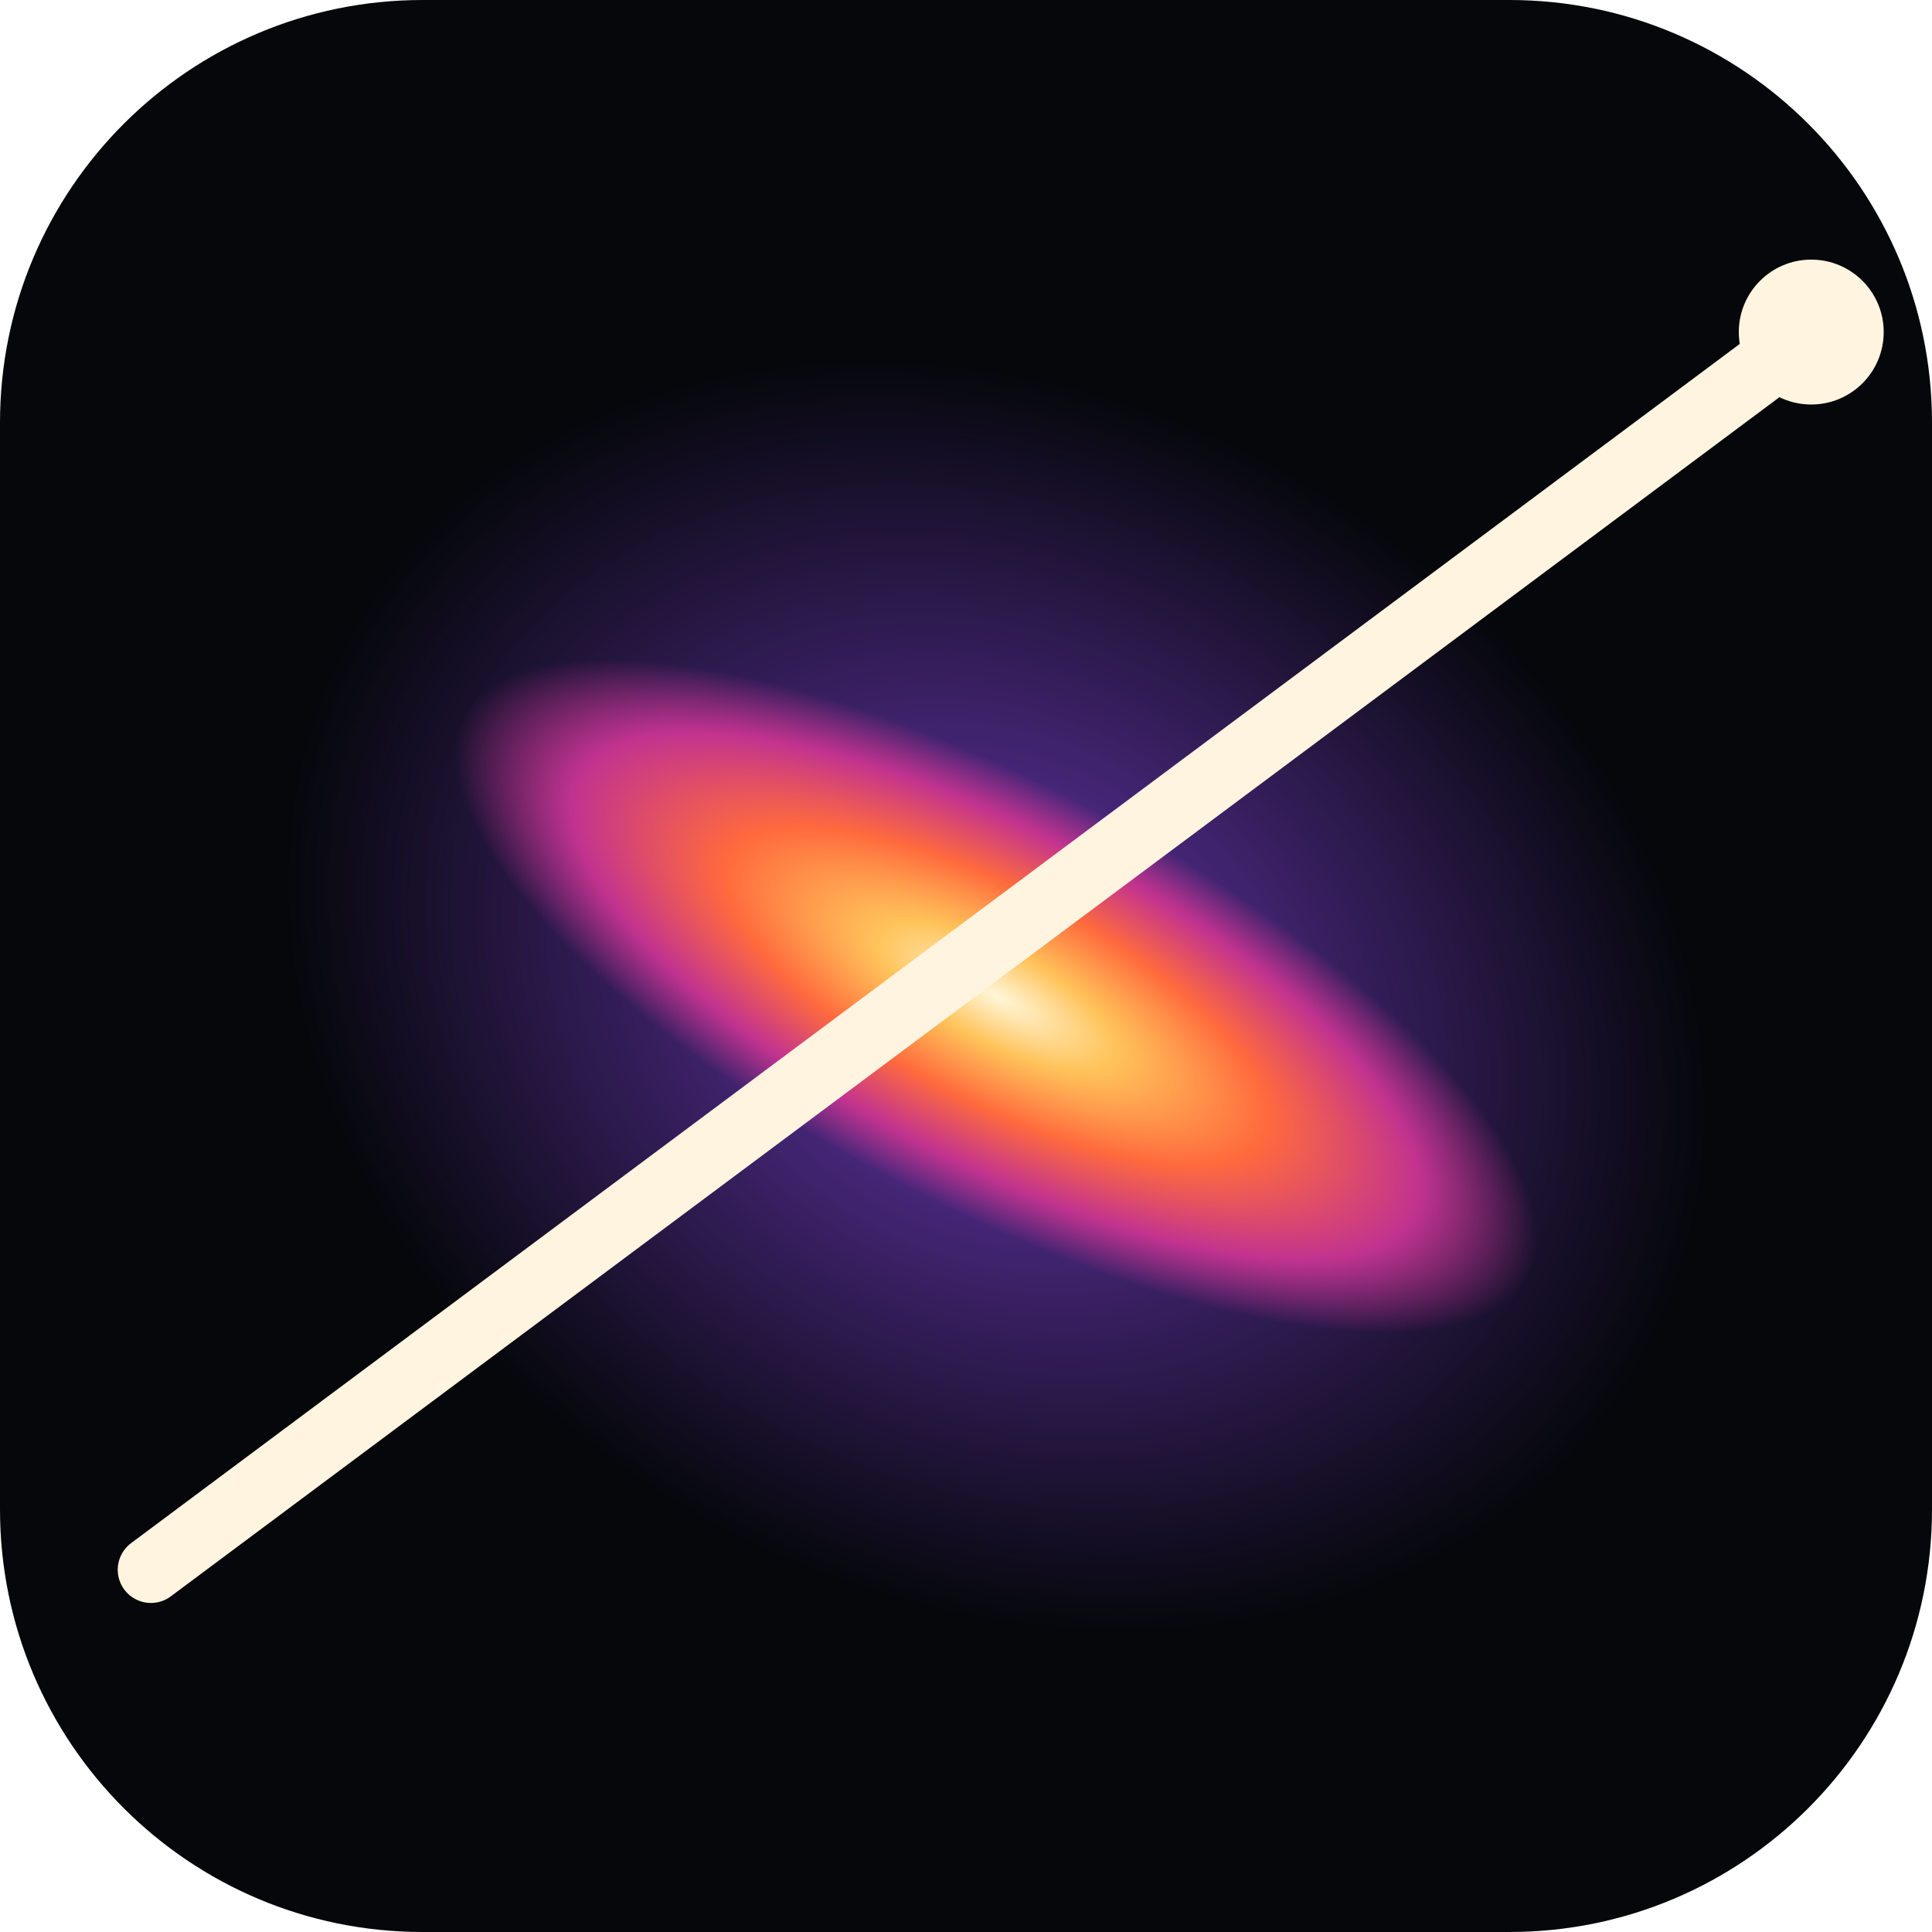
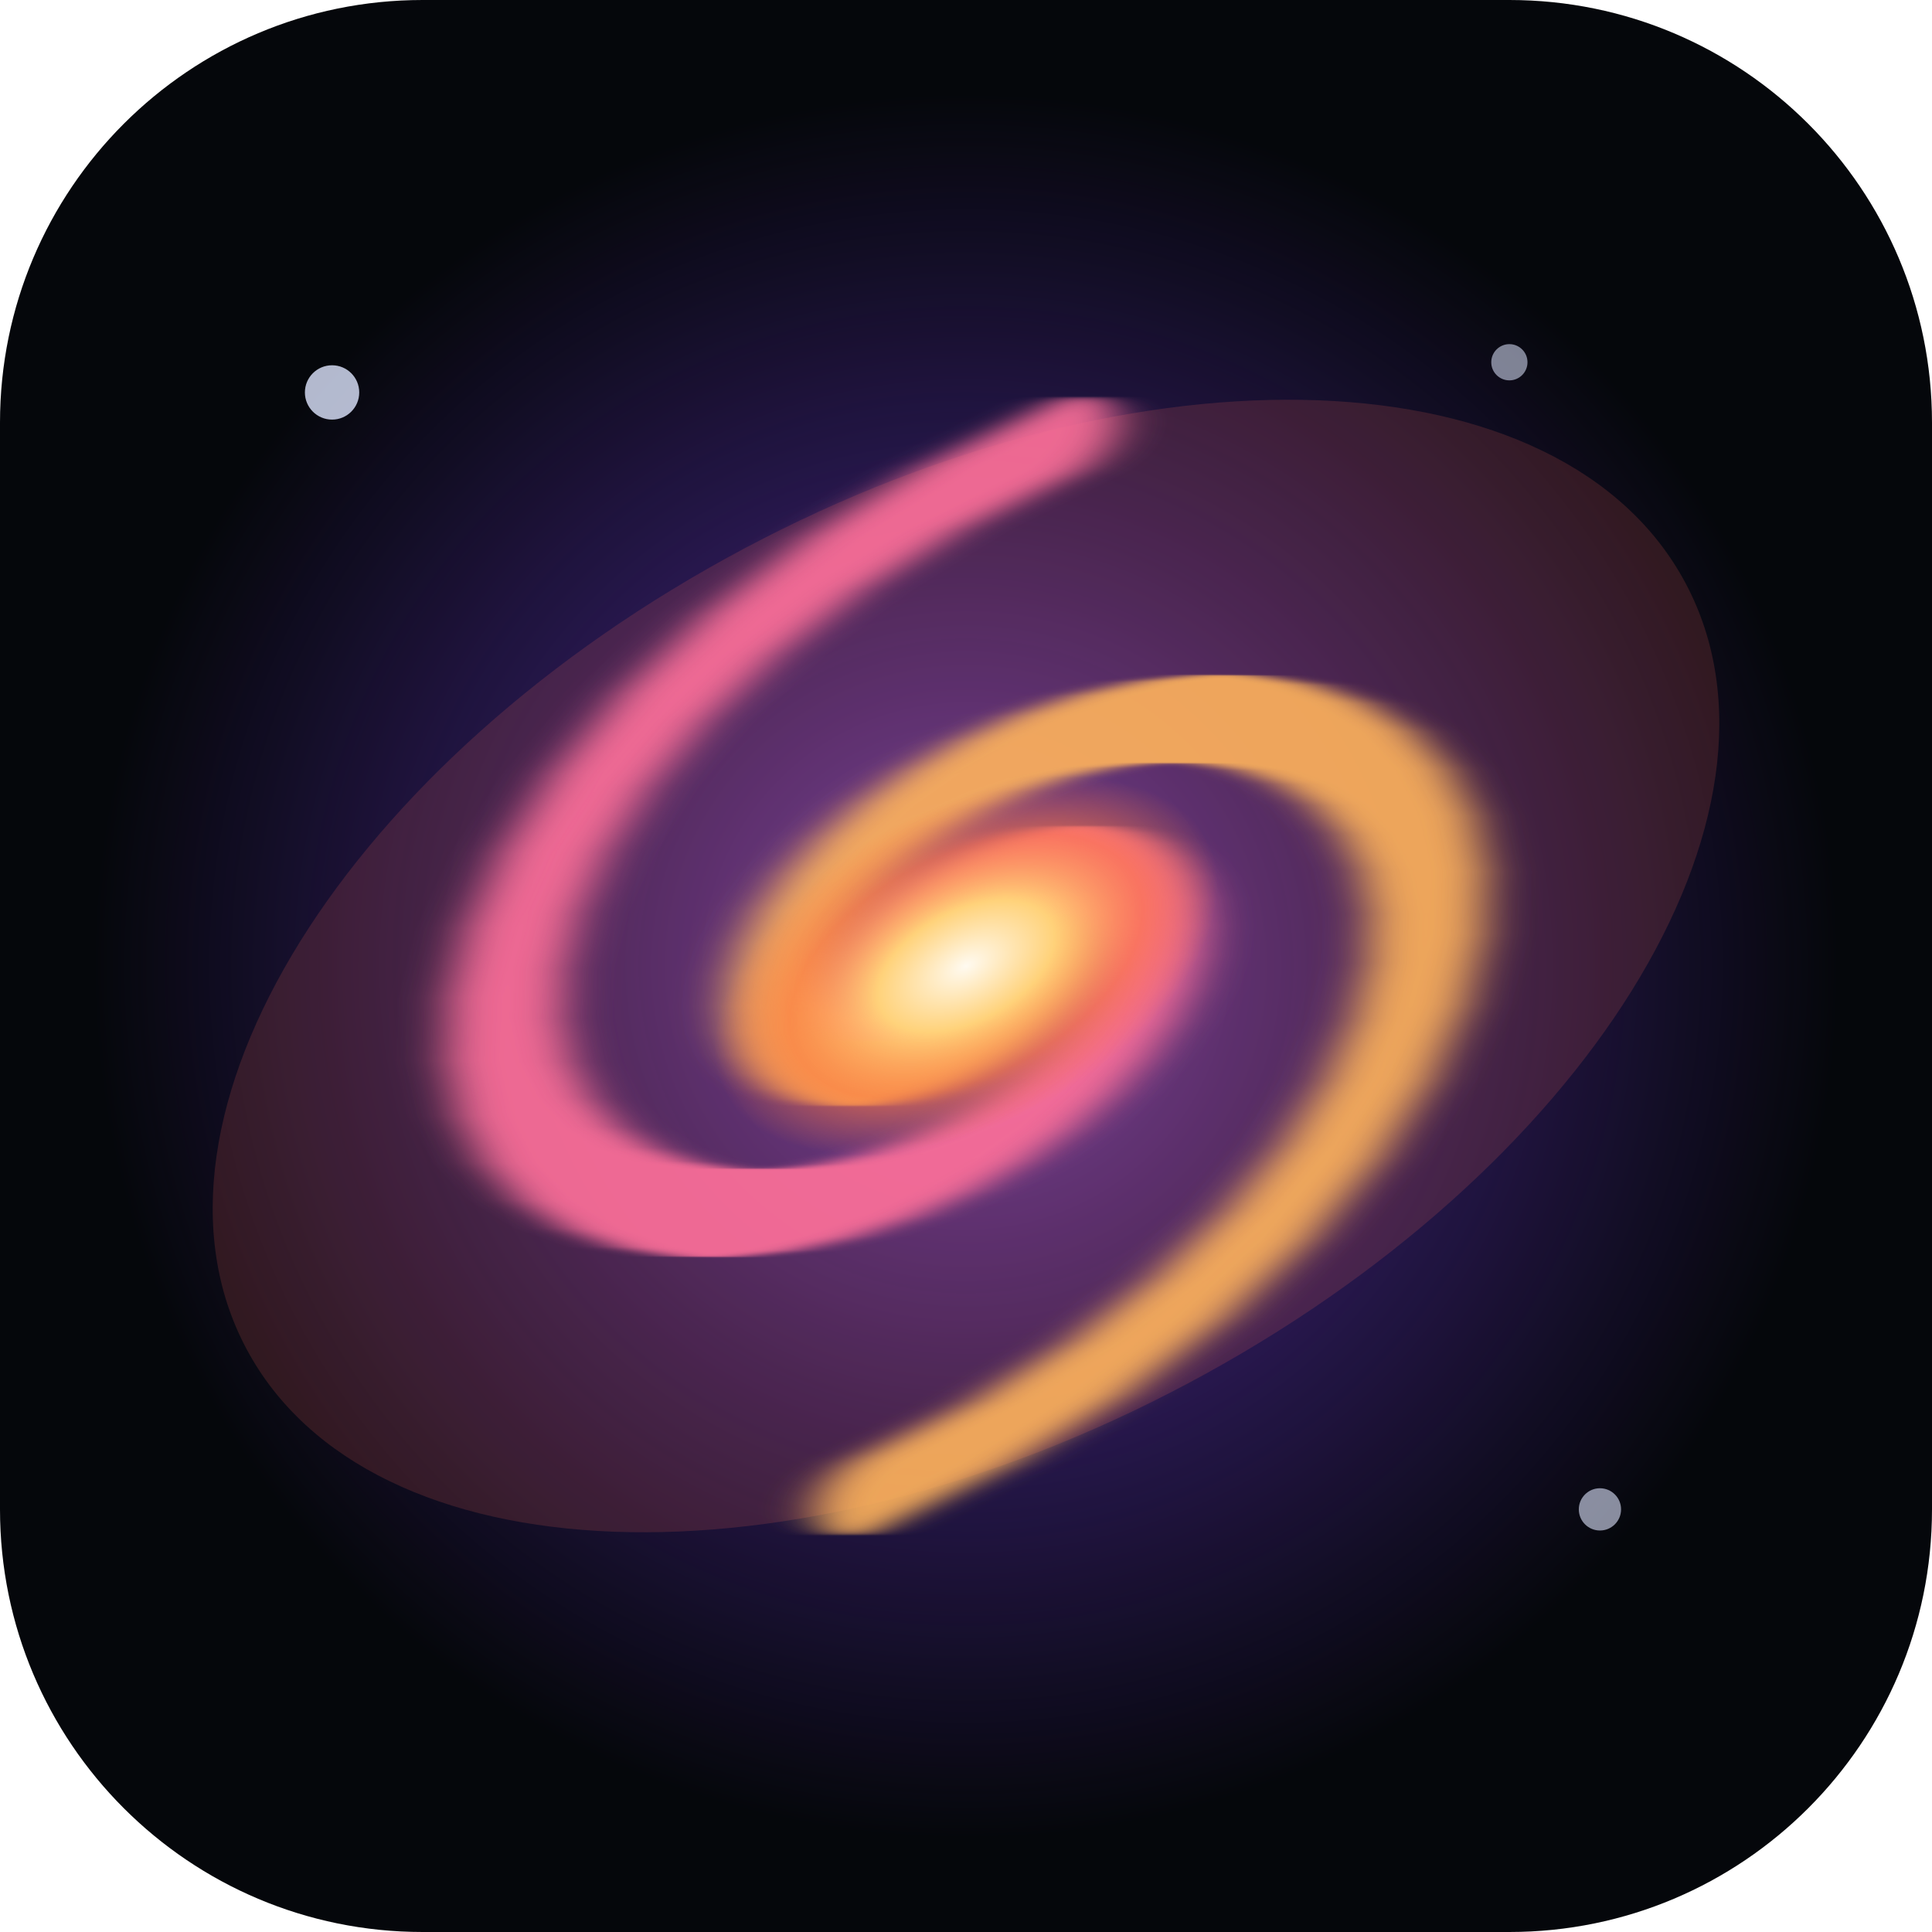
<svg xmlns="http://www.w3.org/2000/svg" viewBox="0 0 64 64">
  <defs>
    <radialGradient id="halo" cx="50%" cy="50%" r="50%">
-       <stop offset="0" stop-color="#7b3fd0" stop-opacity=".85" />
-       <stop offset="1" stop-color="#7b3fd0" stop-opacity="0" />
+       <stop offset="0" stop-color="#8a4fe0" stop-opacity=".75" />
+       <stop offset=".6" stop-color="#5a2fb0" stop-opacity=".35" />
+       <stop offset="1" stop-color="#5a2fb0" stop-opacity="0" />
    </radialGradient>
-     <radialGradient id="disk" cx="50%" cy="50%" r="50%">
-       <stop offset="0" stop-color="#fff6d8" />
-       <stop offset=".22" stop-color="#ffc35a" />
-       <stop offset=".5" stop-color="#ff6a3d" />
-       <stop offset=".78" stop-color="#c2338f" />
-       <stop offset="1" stop-color="#c2338f" stop-opacity="0" />
+     <radialGradient id="core" cx="50%" cy="50%" r="50%">
+       <stop offset="0" stop-color="#fffaf0" />
+       <stop offset=".35" stop-color="#ffd27a" />
+       <stop offset=".7" stop-color="#ff7a3d" stop-opacity=".6" />
+       <stop offset="1" stop-color="#ff7a3d" stop-opacity="0" />
    </radialGradient>
+     <linearGradient id="arm" x1="0" y1="0" x2="1" y2="0">
+       <stop offset="0" stop-color="#ffb35c" />
+       <stop offset=".55" stop-color="#ff5f8a" />
+       <stop offset="1" stop-color="#a24bdc" />
+     </linearGradient>
+     <filter id="soft" x="-20%" y="-20%" width="140%" height="140%">
+       <feGaussianBlur stdDeviation=".7" />
+     </filter>
  </defs>
  <rect width="64" height="64" rx="14" fill="#05070b" />
-   <ellipse cx="33" cy="33" rx="25" ry="20" fill="url(#halo)" transform="rotate(28 33 33)" />
-   <ellipse cx="33" cy="33" rx="20" ry="7" fill="url(#disk)" transform="rotate(28 33 33)" />
-   <line x1="5" y1="52" x2="60" y2="11" stroke="#fff4df" stroke-width="2.2" stroke-linecap="round" />
-   <circle cx="60" cy="11" r="2.4" fill="#fff4df" />
+   <circle cx="32" cy="32" r="29" fill="url(#halo)" />
+   <g transform="translate(32 32) rotate(-28) scale(1 .58)">
+     <ellipse rx="27" ry="27" fill="#ff6a5a" opacity=".16" />
+     <path d="M2.20,0.00 L2.28,0.37 L2.30,0.77 L2.25,1.19 L2.13,1.62 L1.93,2.04 L1.66,2.44 L1.30,2.81 L0.87,3.13 L0.37,3.39 L-0.19,3.58 L-0.80,3.67 L-1.45,3.67 L-2.13,3.56 L-2.81,3.32 L-3.47,2.97 L-4.10,2.48 L-4.67,1.88 L-5.16,1.15 L-5.54,0.32 L-5.79,-0.61 L-5.90,-1.61 L-5.84,-2.67 L-5.60,-3.76 L-5.16,-4.85 L-4.52,-5.90 L-3.69,-6.88 L-2.65,-7.75 L-1.43,-8.48 L-0.05,-9.03 L1.48,-9.36 L3.13,-9.45 L4.84,-9.26 L6.59,-8.77 L8.31,-7.97 L9.97,-6.85 L11.49,-5.41 L12.82,-3.65 L13.90,-1.61 L14.68,0.69 L15.09,3.21 L15.09,5.88 L14.64,8.66 L13.70,11.45 L12.25,14.19 L10.28,16.78 L7.81,19.13 L4.84,21.15 L1.43,22.73 L-2.38,23.80 L-6.50,24.25 L-10.85,24.03" fill="none" stroke="#ffb35c" stroke-width="4.2" stroke-linecap="round" opacity=".9" filter="url(#soft)" />
+     <path d="M-2.20,0.00 L-2.28,-0.37 L-2.30,-0.77 L-2.25,-1.19 L-2.13,-1.62 L-1.93,-2.04 L-1.66,-2.44 L-1.30,-2.81 L-0.87,-3.13 L-0.37,-3.39 L0.19,-3.58 L0.80,-3.67 L1.45,-3.67 L2.13,-3.56 L2.81,-3.32 L3.47,-2.97 L4.10,-2.48 L4.67,-1.88 L5.16,-1.15 L5.54,-0.32 L5.79,0.61 L5.90,1.61 L5.84,2.67 L5.60,3.76 L5.16,4.85 L4.52,5.90 L3.69,6.88 L2.65,7.75 L1.43,8.48 L0.05,9.03 L-1.48,9.36 L-3.13,9.45 L-4.84,9.26 L-6.59,8.77 L-8.31,7.97 L-9.97,6.85 L-11.49,5.41 L-12.82,3.65 L-13.90,1.61 L-14.68,-0.69 L-15.09,-3.21 L-15.09,-5.88 L-14.64,-8.66 L-13.70,-11.45 L-12.25,-14.19 L-10.28,-16.78 L-7.81,-19.13 L-4.84,-21.15 L-1.43,-22.73 L2.38,-23.80 L6.50,-24.25 L10.85,-24.03" fill="none" stroke="#ff6f9a" stroke-width="4.2" stroke-linecap="round" opacity=".9" filter="url(#soft)" />
+     <circle r="9" fill="url(#core)" />
+   </g>
+   <circle cx="11" cy="13" r=".9" fill="#dfe6ff" opacity=".8" />
+   <circle cx="53" cy="50" r=".7" fill="#dfe6ff" opacity=".6" />
+   <circle cx="50" cy="12" r=".6" fill="#dfe6ff" opacity=".55" />
</svg>
